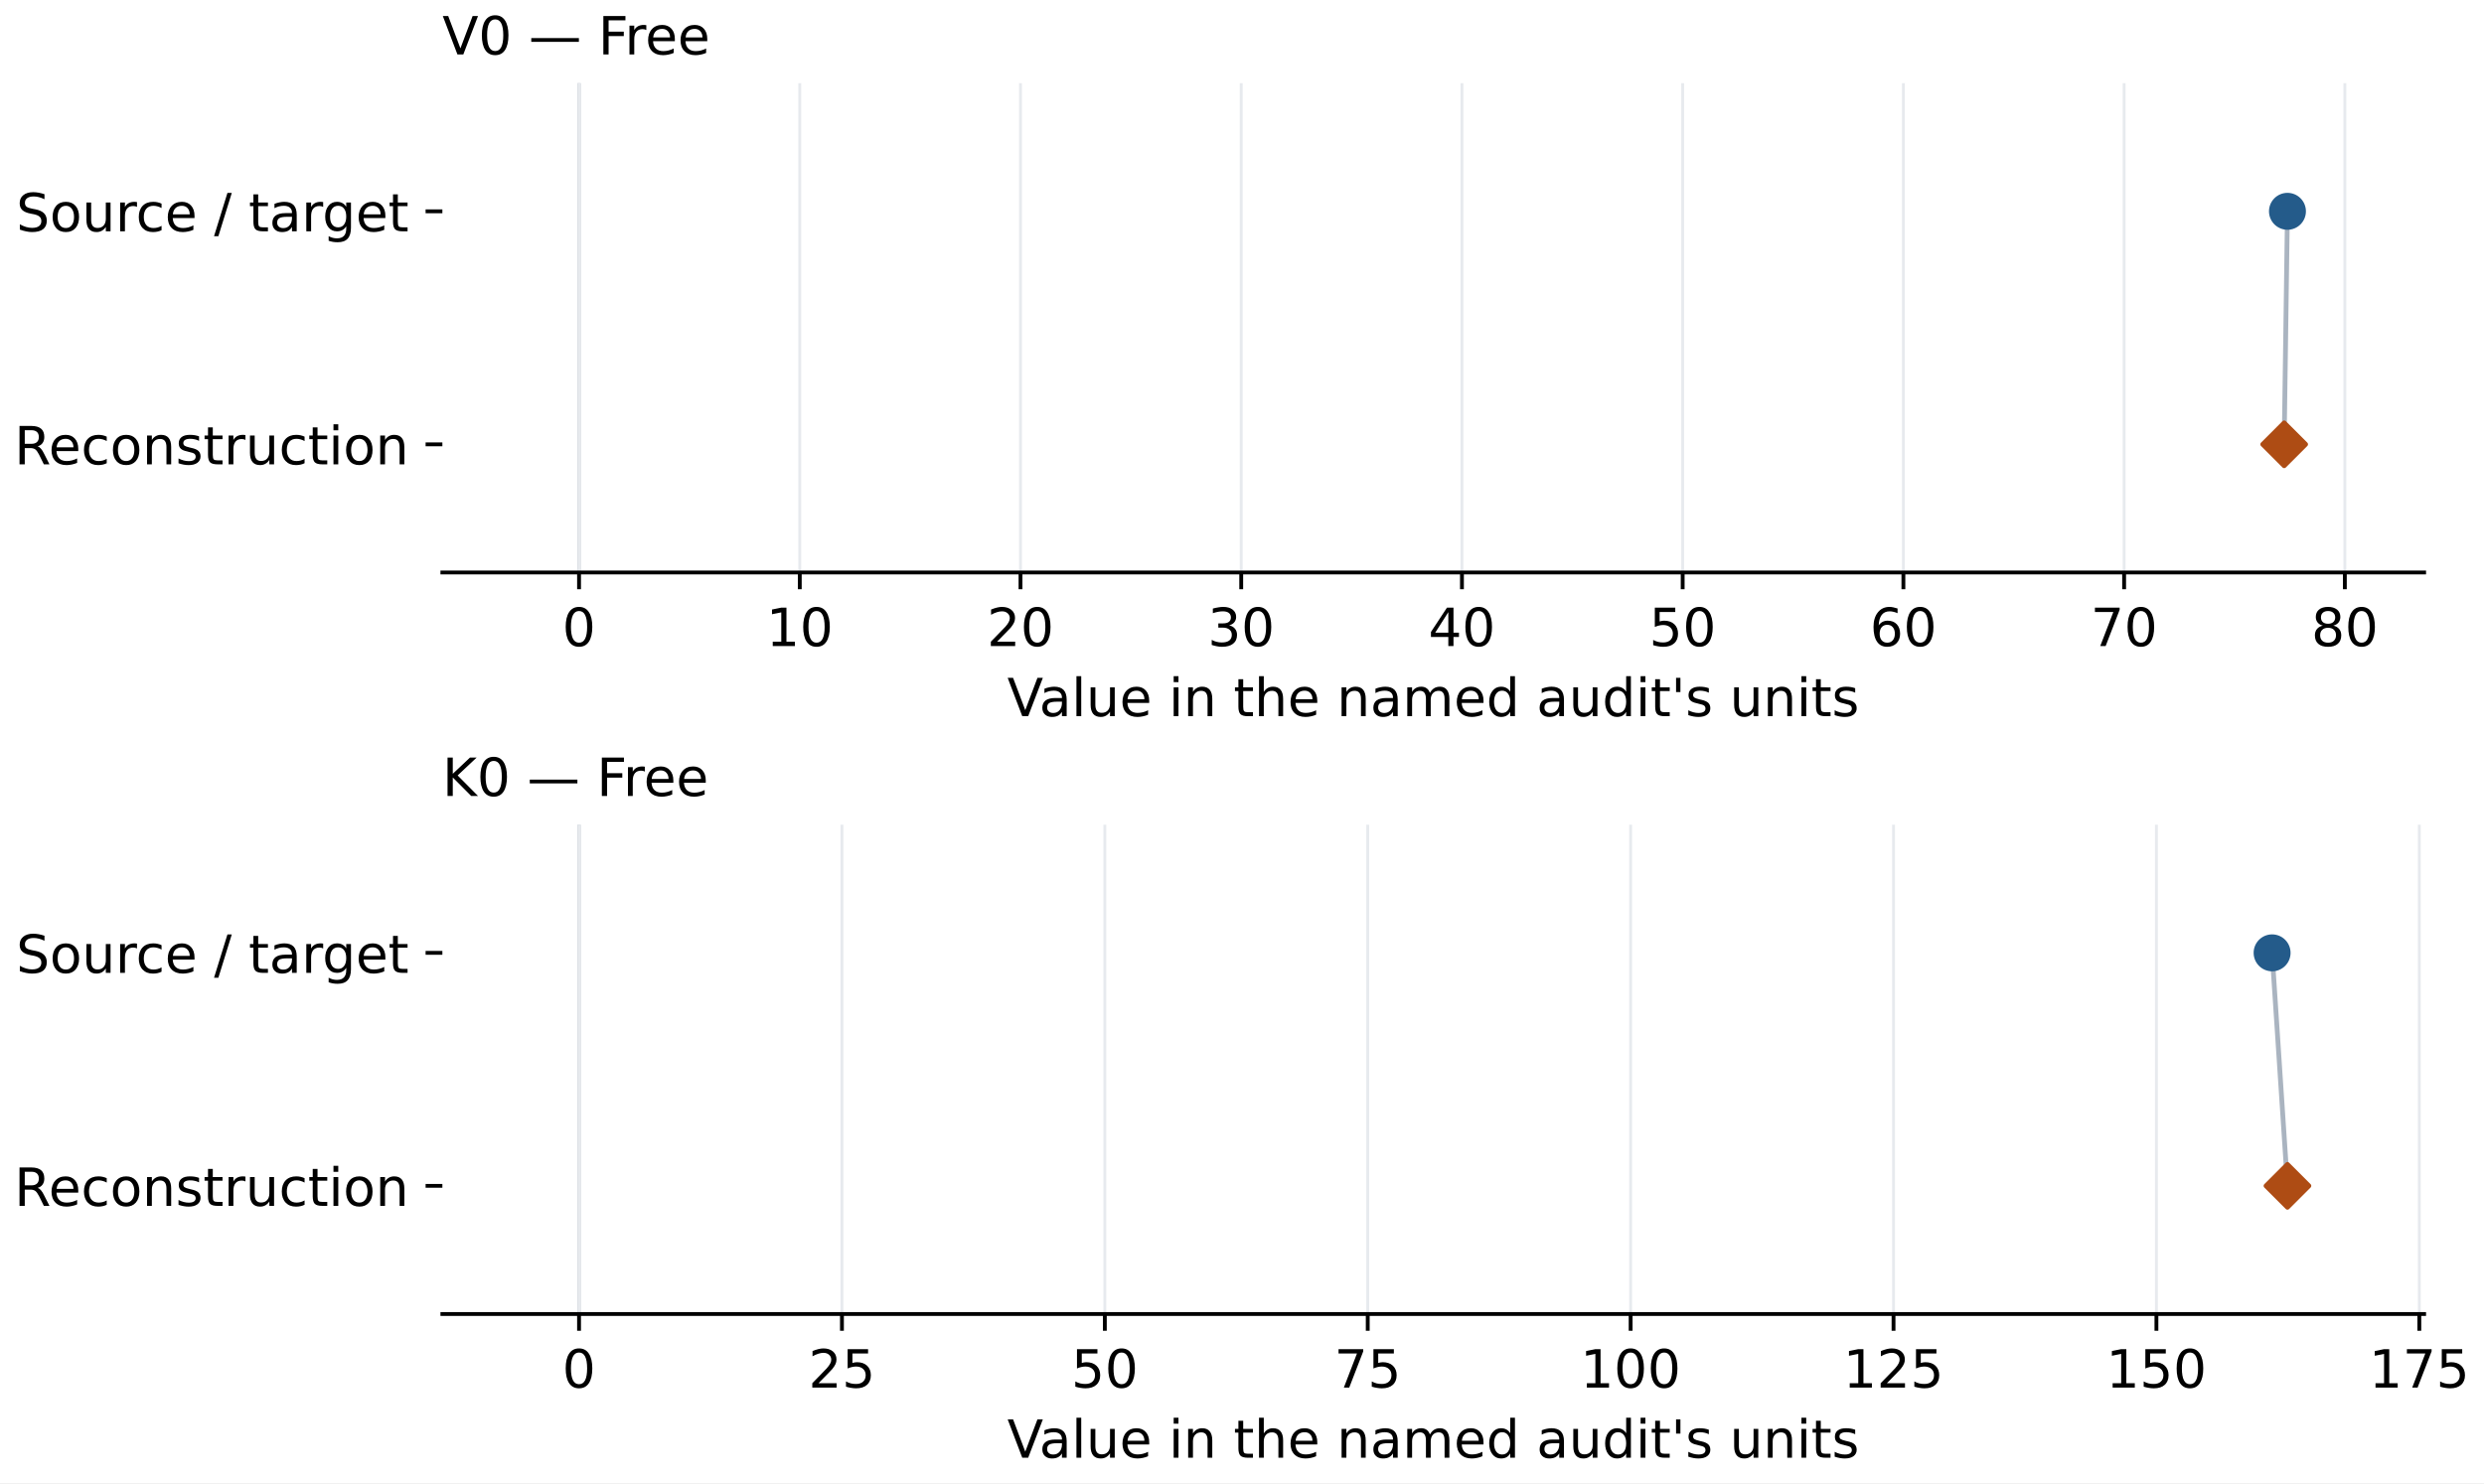
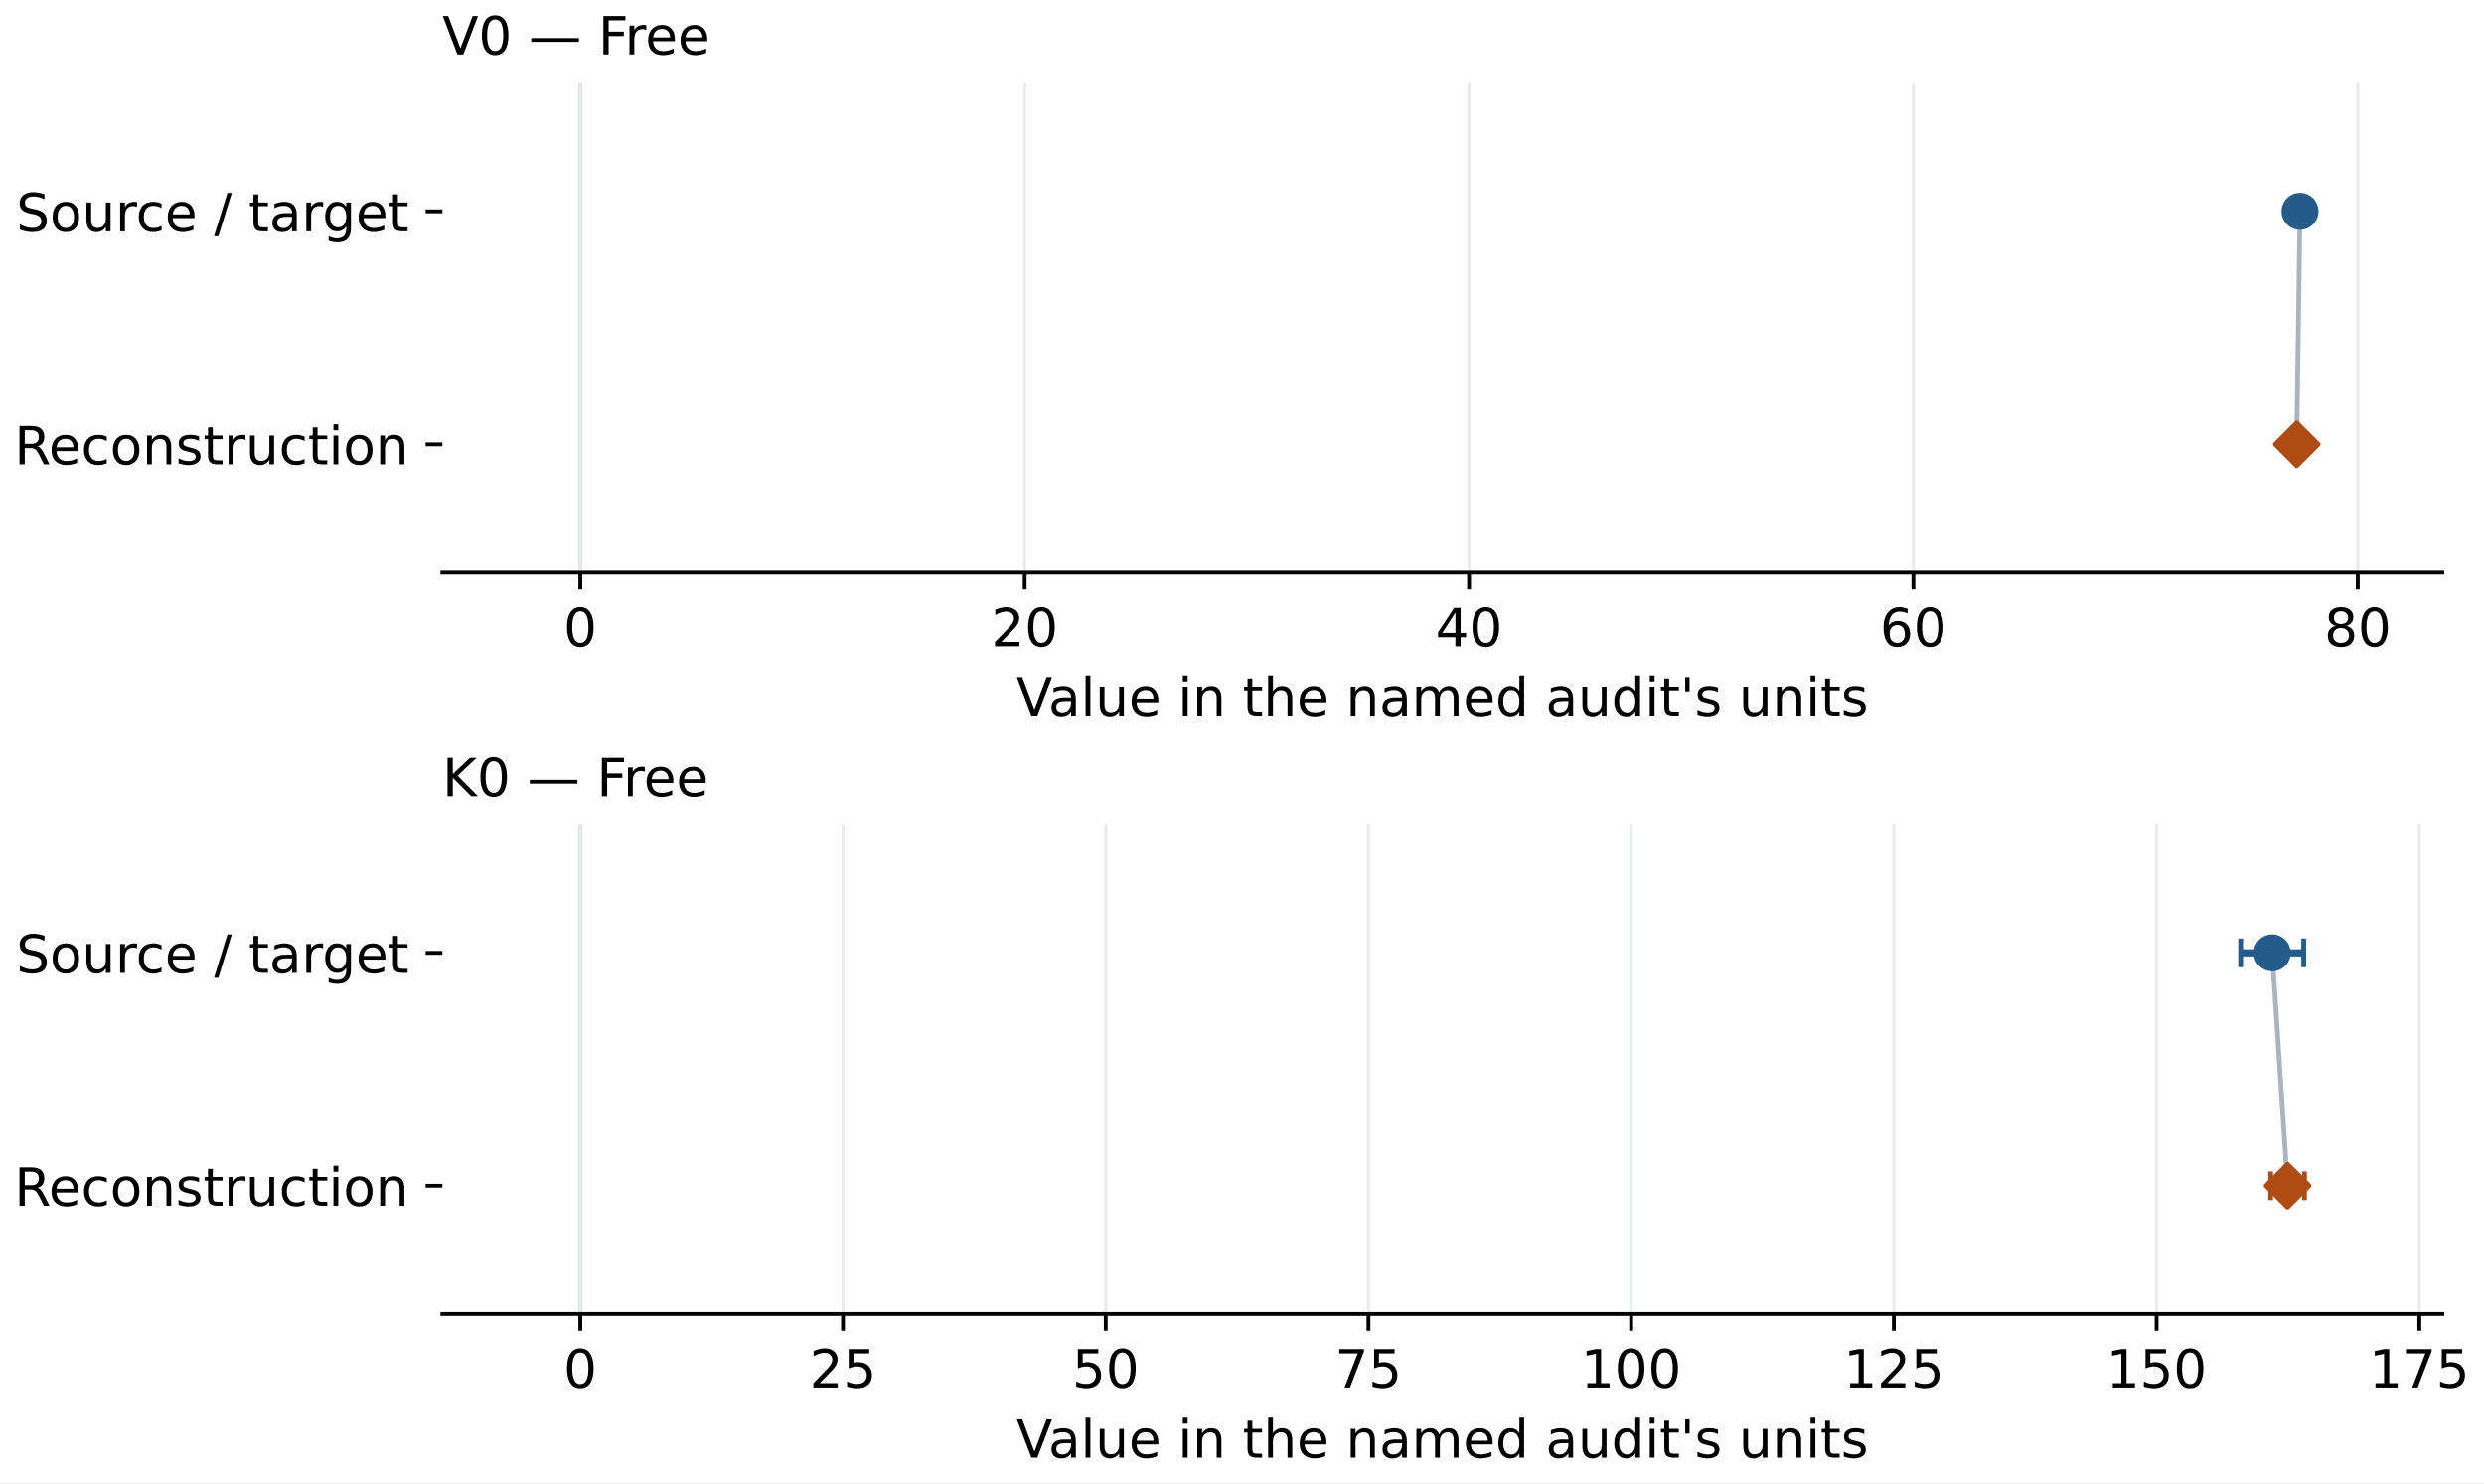
<svg xmlns="http://www.w3.org/2000/svg" xmlns:xlink="http://www.w3.org/1999/xlink" width="518.4pt" height="309.6pt" viewBox="0 0 518.4 309.6" version="1.1">
  <defs>
    <style type="text/css">*{stroke-linejoin: round; stroke-linecap: butt}</style>
  </defs>
  <g id="figure_1">
    <g id="patch_1">
      <path d="M 0 309.6 L 518.4 309.6 L 518.4 0 L 0 0 z " style="fill: #ffffff" />
    </g>
    <g id="axes_1">
      <g id="patch_2">
-         <path d="M 92.321 119.508 L 505.905 119.508 L 505.905 17.359 L 92.321 17.359 z " style="fill: #ffffff" />
+         <path d="M 92.321 119.508 L 509.715 119.508 L 509.715 17.359 L 92.321 17.359 z " style="fill: #ffffff" />
      </g>
      <g id="line2d_1">
-         <path d="M 120.845 119.508 L 120.845 17.359 " clip-path="url(#p145d389603)" style="fill: none; stroke: #c3cad2; stroke-width: 0.7; stroke-linecap: square" />
+         <path d="M 121.107 119.508 L 121.107 17.359 " clip-path="url(#p4254aa0d7e)" style="fill: none; stroke: #c3cad2; stroke-width: 0.7; stroke-linecap: square" />
      </g>
      <g id="line2d_2">
-         <path d="M 477.382 44.112 L 476.696 92.754 " clip-path="url(#p145d389603)" style="fill: none; stroke: #aab4c0; stroke-linecap: square" />
+         <path d="M 480.002 44.112 L 479.312 92.754 " clip-path="url(#p4254aa0d7e)" style="fill: none; stroke: #aab4c0; stroke-linecap: square" />
      </g>
      <g id="matplotlib.axis_1">
        <g id="xtick_1">
          <g id="line2d_3">
-             <path d="M 120.845 119.508 L 120.845 17.359 " clip-path="url(#p145d389603)" style="fill: none; stroke: #e7eaee; stroke-width: 0.6; stroke-linecap: square" />
+             <path d="M 121.107 119.508 L 121.107 17.359 " clip-path="url(#p4254aa0d7e)" style="fill: none; stroke: #e7eaee; stroke-width: 0.6; stroke-linecap: square" />
          </g>
          <g id="line2d_4">
            <defs>
              <path id="mb45e14ee2d" d="M 0 0 L 0 3.5 " style="stroke: #000000; stroke-width: 0.8" />
            </defs>
            <g>
-               <use xlink:href="#mb45e14ee2d" x="120.845" y="119.508" style="stroke: #000000; stroke-width: 0.8" />
+               <use xlink:href="#mb45e14ee2d" x="121.107" y="119.508" style="stroke: #000000; stroke-width: 0.8" />
            </g>
          </g>
          <g id="text_1">
-             <text style="font: 11px 'DejaVu Sans', Arial, sans-serif; text-anchor: middle" x="120.845" y="134.866" transform="rotate(-0 120.8445 134.8662)">0</text>
+             <text style="font: 11px 'DejaVu Sans', Arial, sans-serif; text-anchor: middle" x="121.107" y="134.866" transform="rotate(-0 121.1073 134.8662)">0</text>
          </g>
        </g>
        <g id="xtick_2">
          <g id="line2d_5">
-             <path d="M 166.909 119.508 L 166.909 17.359 " clip-path="url(#p145d389603)" style="fill: none; stroke: #e7eaee; stroke-width: 0.6; stroke-linecap: square" />
+             <path d="M 213.845 119.508 L 213.845 17.359 " clip-path="url(#p4254aa0d7e)" style="fill: none; stroke: #e7eaee; stroke-width: 0.6; stroke-linecap: square" />
          </g>
          <g id="line2d_6">
            <g>
-               <use xlink:href="#mb45e14ee2d" x="166.909" y="119.508" style="stroke: #000000; stroke-width: 0.8" />
+               <use xlink:href="#mb45e14ee2d" x="213.845" y="119.508" style="stroke: #000000; stroke-width: 0.8" />
            </g>
          </g>
          <g id="text_2">
-             <text style="font: 11px 'DejaVu Sans', Arial, sans-serif; text-anchor: middle" x="166.909" y="134.866" transform="rotate(-0 166.9088 134.8662)">10</text>
+             <text style="font: 11px 'DejaVu Sans', Arial, sans-serif; text-anchor: middle" x="213.845" y="134.866" transform="rotate(-0 213.845 134.8662)">20</text>
          </g>
        </g>
        <g id="xtick_3">
          <g id="line2d_7">
-             <path d="M 212.973 119.508 L 212.973 17.359 " clip-path="url(#p145d389603)" style="fill: none; stroke: #e7eaee; stroke-width: 0.6; stroke-linecap: square" />
+             <path d="M 306.583 119.508 L 306.583 17.359 " clip-path="url(#p4254aa0d7e)" style="fill: none; stroke: #e7eaee; stroke-width: 0.6; stroke-linecap: square" />
          </g>
          <g id="line2d_8">
            <g>
-               <use xlink:href="#mb45e14ee2d" x="212.973" y="119.508" style="stroke: #000000; stroke-width: 0.8" />
+               <use xlink:href="#mb45e14ee2d" x="306.583" y="119.508" style="stroke: #000000; stroke-width: 0.8" />
            </g>
          </g>
          <g id="text_3">
-             <text style="font: 11px 'DejaVu Sans', Arial, sans-serif; text-anchor: middle" x="212.973" y="134.866" transform="rotate(-0 212.9732 134.8662)">20</text>
+             <text style="font: 11px 'DejaVu Sans', Arial, sans-serif; text-anchor: middle" x="306.583" y="134.866" transform="rotate(-0 306.5827 134.8662)">40</text>
          </g>
        </g>
        <g id="xtick_4">
          <g id="line2d_9">
-             <path d="M 259.037 119.508 L 259.037 17.359 " clip-path="url(#p145d389603)" style="fill: none; stroke: #e7eaee; stroke-width: 0.6; stroke-linecap: square" />
+             <path d="M 399.32 119.508 L 399.32 17.359 " clip-path="url(#p4254aa0d7e)" style="fill: none; stroke: #e7eaee; stroke-width: 0.6; stroke-linecap: square" />
          </g>
          <g id="line2d_10">
            <g>
-               <use xlink:href="#mb45e14ee2d" x="259.037" y="119.508" style="stroke: #000000; stroke-width: 0.8" />
+               <use xlink:href="#mb45e14ee2d" x="399.32" y="119.508" style="stroke: #000000; stroke-width: 0.8" />
            </g>
          </g>
          <g id="text_4">
-             <text style="font: 11px 'DejaVu Sans', Arial, sans-serif; text-anchor: middle" x="259.037" y="134.866" transform="rotate(-0 259.0375 134.8662)">30</text>
+             <text style="font: 11px 'DejaVu Sans', Arial, sans-serif; text-anchor: middle" x="399.32" y="134.866" transform="rotate(-0 399.3204 134.8662)">60</text>
          </g>
        </g>
        <g id="xtick_5">
          <g id="line2d_11">
-             <path d="M 305.102 119.508 L 305.102 17.359 " clip-path="url(#p145d389603)" style="fill: none; stroke: #e7eaee; stroke-width: 0.6; stroke-linecap: square" />
+             <path d="M 492.058 119.508 L 492.058 17.359 " clip-path="url(#p4254aa0d7e)" style="fill: none; stroke: #e7eaee; stroke-width: 0.6; stroke-linecap: square" />
          </g>
          <g id="line2d_12">
            <g>
-               <use xlink:href="#mb45e14ee2d" x="305.102" y="119.508" style="stroke: #000000; stroke-width: 0.8" />
+               <use xlink:href="#mb45e14ee2d" x="492.058" y="119.508" style="stroke: #000000; stroke-width: 0.8" />
            </g>
          </g>
          <g id="text_5">
-             <text style="font: 11px 'DejaVu Sans', Arial, sans-serif; text-anchor: middle" x="305.102" y="134.866" transform="rotate(-0 305.1018 134.8662)">40</text>
-           </g>
-         </g>
-         <g id="xtick_6">
-           <g id="line2d_13">
-             <path d="M 351.166 119.508 L 351.166 17.359 " clip-path="url(#p145d389603)" style="fill: none; stroke: #e7eaee; stroke-width: 0.6; stroke-linecap: square" />
-           </g>
-           <g id="line2d_14">
-             <g>
-               <use xlink:href="#mb45e14ee2d" x="351.166" y="119.508" style="stroke: #000000; stroke-width: 0.8" />
-             </g>
-           </g>
-           <g id="text_6">
-             <text style="font: 11px 'DejaVu Sans', Arial, sans-serif; text-anchor: middle" x="351.166" y="134.866" transform="rotate(-0 351.1661 134.8662)">50</text>
-           </g>
-         </g>
-         <g id="xtick_7">
-           <g id="line2d_15">
-             <path d="M 397.23 119.508 L 397.23 17.359 " clip-path="url(#p145d389603)" style="fill: none; stroke: #e7eaee; stroke-width: 0.6; stroke-linecap: square" />
-           </g>
-           <g id="line2d_16">
-             <g>
-               <use xlink:href="#mb45e14ee2d" x="397.23" y="119.508" style="stroke: #000000; stroke-width: 0.8" />
-             </g>
-           </g>
-           <g id="text_7">
-             <text style="font: 11px 'DejaVu Sans', Arial, sans-serif; text-anchor: middle" x="397.23" y="134.866" transform="rotate(-0 397.2304 134.8662)">60</text>
-           </g>
-         </g>
-         <g id="xtick_8">
-           <g id="line2d_17">
-             <path d="M 443.295 119.508 L 443.295 17.359 " clip-path="url(#p145d389603)" style="fill: none; stroke: #e7eaee; stroke-width: 0.6; stroke-linecap: square" />
-           </g>
-           <g id="line2d_18">
-             <g>
-               <use xlink:href="#mb45e14ee2d" x="443.295" y="119.508" style="stroke: #000000; stroke-width: 0.8" />
-             </g>
-           </g>
-           <g id="text_8">
-             <text style="font: 11px 'DejaVu Sans', Arial, sans-serif; text-anchor: middle" x="443.295" y="134.866" transform="rotate(-0 443.2948 134.8662)">70</text>
-           </g>
-         </g>
-         <g id="xtick_9">
-           <g id="line2d_19">
-             <path d="M 489.359 119.508 L 489.359 17.359 " clip-path="url(#p145d389603)" style="fill: none; stroke: #e7eaee; stroke-width: 0.6; stroke-linecap: square" />
-           </g>
-           <g id="line2d_20">
-             <g>
-               <use xlink:href="#mb45e14ee2d" x="489.359" y="119.508" style="stroke: #000000; stroke-width: 0.8" />
-             </g>
-           </g>
-           <g id="text_9">
-             <text style="font: 11px 'DejaVu Sans', Arial, sans-serif; text-anchor: middle" x="489.359" y="134.866" transform="rotate(-0 489.3591 134.8662)">80</text>
-           </g>
-         </g>
-         <g id="text_10">
-           <text style="font: 11px 'DejaVu Sans', Arial, sans-serif; text-anchor: middle" x="299.113" y="149.512" transform="rotate(-0 299.1134 149.5121)">Value in the named audit's units</text>
+             <text style="font: 11px 'DejaVu Sans', Arial, sans-serif; text-anchor: middle" x="492.058" y="134.866" transform="rotate(-0 492.0581 134.8662)">80</text>
+           </g>
+         </g>
+         <g id="text_6">
+           <text style="font: 11px 'DejaVu Sans', Arial, sans-serif; text-anchor: middle" x="301.018" y="149.512" transform="rotate(-0 301.0184 149.5121)">Value in the named audit's units</text>
        </g>
      </g>
      <g id="matplotlib.axis_2">
        <g id="ytick_1">
-           <g id="line2d_21">
+           <g id="line2d_13">
            <defs>
              <path id="m7f30f8d901" d="M 0 0 L -3.5 0 " style="stroke: #000000; stroke-width: 0.8" />
            </defs>
            <g>
              <use xlink:href="#m7f30f8d901" x="92.321" y="92.754" style="stroke: #000000; stroke-width: 0.8" />
            </g>
          </g>
-           <g id="text_11">
+           <g id="text_7">
            <text style="font: 11px 'DejaVu Sans', Arial, sans-serif; text-anchor: end" x="85.321" y="96.934" transform="rotate(-0 85.32149 96.93362)">Reconstruction</text>
          </g>
        </g>
        <g id="ytick_2">
-           <g id="line2d_22">
+           <g id="line2d_14">
            <g>
              <use xlink:href="#m7f30f8d901" x="92.321" y="44.112" style="stroke: #000000; stroke-width: 0.8" />
            </g>
          </g>
-           <g id="text_12">
+           <g id="text_8">
            <text style="font: 11px 'DejaVu Sans', Arial, sans-serif; text-anchor: end" x="85.321" y="48.291" transform="rotate(-0 85.32149 48.29107)">Source / target</text>
          </g>
        </g>
      </g>
      <g id="PathCollection_1">
        <defs>
          <path id="m5b1aaaca44" d="M 0 3.354 C 0.89 3.354 1.743 3.001 2.372 2.372 C 3.001 1.743 3.354 0.89 3.354 0 C 3.354 -0.89 3.001 -1.743 2.372 -2.372 C 1.743 -3.001 0.89 -3.354 0 -3.354 C -0.89 -3.354 -1.743 -3.001 -2.372 -2.372 C -3.001 -1.743 -3.354 -0.89 -3.354 0 C -3.354 0.89 -3.001 1.743 -2.372 2.372 C -1.743 3.001 -0.89 3.354 0 3.354 z " style="stroke: #245b8a" />
        </defs>
-         <g clip-path="url(#p145d389603)">
-           <use xlink:href="#m5b1aaaca44" x="477.382" y="44.112" style="fill: #245b8a; stroke: #245b8a" />
+         <g clip-path="url(#p4254aa0d7e)">
+           <use xlink:href="#m5b1aaaca44" x="480.002" y="44.112" style="fill: #245b8a; stroke: #245b8a" />
        </g>
      </g>
      <g id="PathCollection_2">
        <defs>
          <path id="m79c71298e6" d="M -0 4.472 L 4.472 0 L 0 -4.472 L -4.472 -0 z " style="stroke: #ae4c14" />
        </defs>
-         <g clip-path="url(#p145d389603)">
-           <use xlink:href="#m79c71298e6" x="476.696" y="92.754" style="fill: #ae4c14; stroke: #ae4c14" />
+         <g clip-path="url(#p4254aa0d7e)">
+           <use xlink:href="#m79c71298e6" x="479.312" y="92.754" style="fill: #ae4c14; stroke: #ae4c14" />
+         </g>
+       </g>
+       <g id="LineCollection_1">
+         <path d="M 479.075 44.112 L 480.93 44.112 " clip-path="url(#p4254aa0d7e)" style="fill: none; stroke: #245b8a; stroke-width: 1.5" />
+       </g>
+       <g id="line2d_15">
+         <defs>
+           <path id="m002537e231" d="M 0 3 L 0 -3 " style="stroke: #245b8a" />
+         </defs>
+         <g clip-path="url(#p4254aa0d7e)">
+           <use xlink:href="#m002537e231" x="479.075" y="44.112" style="fill: #245b8a; stroke: #245b8a" />
+         </g>
+       </g>
+       <g id="line2d_16">
+         <g clip-path="url(#p4254aa0d7e)">
+           <use xlink:href="#m002537e231" x="480.93" y="44.112" style="fill: #245b8a; stroke: #245b8a" />
+         </g>
+       </g>
+       <g id="LineCollection_2">
+         <path d="M 478.816 92.754 L 479.807 92.754 " clip-path="url(#p4254aa0d7e)" style="fill: none; stroke: #ae4c14; stroke-width: 1.5" />
+       </g>
+       <g id="line2d_17">
+         <defs>
+           <path id="m3def4cd5cd" d="M 0 3 L 0 -3 " style="stroke: #ae4c14" />
+         </defs>
+         <g clip-path="url(#p4254aa0d7e)">
+           <use xlink:href="#m3def4cd5cd" x="478.816" y="92.754" style="fill: #ae4c14; stroke: #ae4c14" />
+         </g>
+       </g>
+       <g id="line2d_18">
+         <g clip-path="url(#p4254aa0d7e)">
+           <use xlink:href="#m3def4cd5cd" x="479.807" y="92.754" style="fill: #ae4c14; stroke: #ae4c14" />
        </g>
      </g>
      <g id="patch_3">
-         <path d="M 92.321 119.508 L 505.905 119.508 " style="fill: none; stroke: #000000; stroke-width: 0.8; stroke-linejoin: miter; stroke-linecap: square" />
-       </g>
-       <g id="text_13">
+         <path d="M 92.321 119.508 L 509.715 119.508 " style="fill: none; stroke: #000000; stroke-width: 0.8; stroke-linejoin: miter; stroke-linecap: square" />
+       </g>
+       <g id="text_9">
        <text style="font: 11px 'DejaVu Sans', Arial, sans-serif; text-anchor: start" x="92.321" y="11.359" transform="rotate(-0 92.32149 11.35852)">V0 — Free</text>
      </g>
    </g>
    <g id="axes_2">
      <g id="patch_4">
-         <path d="M 92.321 274.308 L 505.905 274.308 L 505.905 172.159 L 92.321 172.159 z " style="fill: #ffffff" />
-       </g>
-       <g id="line2d_23">
-         <path d="M 120.845 274.308 L 120.845 172.159 " clip-path="url(#pa304141368)" style="fill: none; stroke: #c3cad2; stroke-width: 0.7; stroke-linecap: square" />
-       </g>
-       <g id="line2d_24">
-         <path d="M 474.177 198.912 L 477.382 247.554 " clip-path="url(#pa304141368)" style="fill: none; stroke: #aab4c0; stroke-linecap: square" />
+         <path d="M 92.321 274.308 L 509.715 274.308 L 509.715 172.159 L 92.321 172.159 z " style="fill: #ffffff" />
+       </g>
+       <g id="line2d_19">
+         <path d="M 121.107 274.308 L 121.107 172.159 " clip-path="url(#pf29c6a6ca1)" style="fill: none; stroke: #c3cad2; stroke-width: 0.7; stroke-linecap: square" />
+       </g>
+       <g id="line2d_20">
+         <path d="M 474.196 198.912 L 477.399 247.554 " clip-path="url(#pf29c6a6ca1)" style="fill: none; stroke: #aab4c0; stroke-linecap: square" />
      </g>
      <g id="matplotlib.axis_3">
+         <g id="xtick_6">
+           <g id="line2d_21">
+             <path d="M 121.107 274.308 L 121.107 172.159 " clip-path="url(#pf29c6a6ca1)" style="fill: none; stroke: #e7eaee; stroke-width: 0.6; stroke-linecap: square" />
+           </g>
+           <g id="line2d_22">
+             <g>
+               <use xlink:href="#mb45e14ee2d" x="121.107" y="274.308" style="stroke: #000000; stroke-width: 0.8" />
+             </g>
+           </g>
+           <g id="text_10">
+             <text style="font: 11px 'DejaVu Sans', Arial, sans-serif; text-anchor: middle" x="121.107" y="289.666" transform="rotate(-0 121.1073 289.6662)">0</text>
+           </g>
+         </g>
+         <g id="xtick_7">
+           <g id="line2d_23">
+             <path d="M 175.935 274.308 L 175.935 172.159 " clip-path="url(#pf29c6a6ca1)" style="fill: none; stroke: #e7eaee; stroke-width: 0.6; stroke-linecap: square" />
+           </g>
+           <g id="line2d_24">
+             <g>
+               <use xlink:href="#mb45e14ee2d" x="175.935" y="274.308" style="stroke: #000000; stroke-width: 0.8" />
+             </g>
+           </g>
+           <g id="text_11">
+             <text style="font: 11px 'DejaVu Sans', Arial, sans-serif; text-anchor: middle" x="175.935" y="289.666" transform="rotate(-0 175.9347 289.6662)">25</text>
+           </g>
+         </g>
+         <g id="xtick_8">
+           <g id="line2d_25">
+             <path d="M 230.762 274.308 L 230.762 172.159 " clip-path="url(#pf29c6a6ca1)" style="fill: none; stroke: #e7eaee; stroke-width: 0.6; stroke-linecap: square" />
+           </g>
+           <g id="line2d_26">
+             <g>
+               <use xlink:href="#mb45e14ee2d" x="230.762" y="274.308" style="stroke: #000000; stroke-width: 0.8" />
+             </g>
+           </g>
+           <g id="text_12">
+             <text style="font: 11px 'DejaVu Sans', Arial, sans-serif; text-anchor: middle" x="230.762" y="289.666" transform="rotate(-0 230.7622 289.6662)">50</text>
+           </g>
+         </g>
+         <g id="xtick_9">
+           <g id="line2d_27">
+             <path d="M 285.59 274.308 L 285.59 172.159 " clip-path="url(#pf29c6a6ca1)" style="fill: none; stroke: #e7eaee; stroke-width: 0.6; stroke-linecap: square" />
+           </g>
+           <g id="line2d_28">
+             <g>
+               <use xlink:href="#mb45e14ee2d" x="285.59" y="274.308" style="stroke: #000000; stroke-width: 0.8" />
+             </g>
+           </g>
+           <g id="text_13">
+             <text style="font: 11px 'DejaVu Sans', Arial, sans-serif; text-anchor: middle" x="285.59" y="289.666" transform="rotate(-0 285.5897 289.6662)">75</text>
+           </g>
+         </g>
        <g id="xtick_10">
-           <g id="line2d_25">
-             <path d="M 120.845 274.308 L 120.845 172.159 " clip-path="url(#pa304141368)" style="fill: none; stroke: #e7eaee; stroke-width: 0.6; stroke-linecap: square" />
-           </g>
-           <g id="line2d_26">
-             <g>
-               <use xlink:href="#mb45e14ee2d" x="120.845" y="274.308" style="stroke: #000000; stroke-width: 0.8" />
+           <g id="line2d_29">
+             <path d="M 340.417 274.308 L 340.417 172.159 " clip-path="url(#pf29c6a6ca1)" style="fill: none; stroke: #e7eaee; stroke-width: 0.6; stroke-linecap: square" />
+           </g>
+           <g id="line2d_30">
+             <g>
+               <use xlink:href="#mb45e14ee2d" x="340.417" y="274.308" style="stroke: #000000; stroke-width: 0.8" />
            </g>
          </g>
          <g id="text_14">
-             <text style="font: 11px 'DejaVu Sans', Arial, sans-serif; text-anchor: middle" x="120.845" y="289.666" transform="rotate(-0 120.8445 289.6662)">0</text>
+             <text style="font: 11px 'DejaVu Sans', Arial, sans-serif; text-anchor: middle" x="340.417" y="289.666" transform="rotate(-0 340.4172 289.6662)">100</text>
          </g>
        </g>
        <g id="xtick_11">
-           <g id="line2d_27">
-             <path d="M 175.71 274.308 L 175.71 172.159 " clip-path="url(#pa304141368)" style="fill: none; stroke: #e7eaee; stroke-width: 0.6; stroke-linecap: square" />
-           </g>
-           <g id="line2d_28">
-             <g>
-               <use xlink:href="#mb45e14ee2d" x="175.71" y="274.308" style="stroke: #000000; stroke-width: 0.8" />
+           <g id="line2d_31">
+             <path d="M 395.245 274.308 L 395.245 172.159 " clip-path="url(#pf29c6a6ca1)" style="fill: none; stroke: #e7eaee; stroke-width: 0.6; stroke-linecap: square" />
+           </g>
+           <g id="line2d_32">
+             <g>
+               <use xlink:href="#mb45e14ee2d" x="395.245" y="274.308" style="stroke: #000000; stroke-width: 0.8" />
            </g>
          </g>
          <g id="text_15">
-             <text style="font: 11px 'DejaVu Sans', Arial, sans-serif; text-anchor: middle" x="175.71" y="289.666" transform="rotate(-0 175.7098 289.6662)">25</text>
+             <text style="font: 11px 'DejaVu Sans', Arial, sans-serif; text-anchor: middle" x="395.245" y="289.666" transform="rotate(-0 395.2446 289.6662)">125</text>
          </g>
        </g>
        <g id="xtick_12">
-           <g id="line2d_29">
-             <path d="M 230.575 274.308 L 230.575 172.159 " clip-path="url(#pa304141368)" style="fill: none; stroke: #e7eaee; stroke-width: 0.6; stroke-linecap: square" />
-           </g>
-           <g id="line2d_30">
-             <g>
-               <use xlink:href="#mb45e14ee2d" x="230.575" y="274.308" style="stroke: #000000; stroke-width: 0.8" />
+           <g id="line2d_33">
+             <path d="M 450.072 274.308 L 450.072 172.159 " clip-path="url(#pf29c6a6ca1)" style="fill: none; stroke: #e7eaee; stroke-width: 0.6; stroke-linecap: square" />
+           </g>
+           <g id="line2d_34">
+             <g>
+               <use xlink:href="#mb45e14ee2d" x="450.072" y="274.308" style="stroke: #000000; stroke-width: 0.8" />
            </g>
          </g>
          <g id="text_16">
-             <text style="font: 11px 'DejaVu Sans', Arial, sans-serif; text-anchor: middle" x="230.575" y="289.666" transform="rotate(-0 230.5751 289.6662)">50</text>
+             <text style="font: 11px 'DejaVu Sans', Arial, sans-serif; text-anchor: middle" x="450.072" y="289.666" transform="rotate(-0 450.0721 289.6662)">150</text>
          </g>
        </g>
        <g id="xtick_13">
-           <g id="line2d_31">
-             <path d="M 285.44 274.308 L 285.44 172.159 " clip-path="url(#pa304141368)" style="fill: none; stroke: #e7eaee; stroke-width: 0.6; stroke-linecap: square" />
-           </g>
-           <g id="line2d_32">
-             <g>
-               <use xlink:href="#mb45e14ee2d" x="285.44" y="274.308" style="stroke: #000000; stroke-width: 0.8" />
+           <g id="line2d_35">
+             <path d="M 504.9 274.308 L 504.9 172.159 " clip-path="url(#pf29c6a6ca1)" style="fill: none; stroke: #e7eaee; stroke-width: 0.6; stroke-linecap: square" />
+           </g>
+           <g id="line2d_36">
+             <g>
+               <use xlink:href="#mb45e14ee2d" x="504.9" y="274.308" style="stroke: #000000; stroke-width: 0.8" />
            </g>
          </g>
          <g id="text_17">
-             <text style="font: 11px 'DejaVu Sans', Arial, sans-serif; text-anchor: middle" x="285.44" y="289.666" transform="rotate(-0 285.4404 289.6662)">75</text>
-           </g>
-         </g>
-         <g id="xtick_14">
-           <g id="line2d_33">
-             <path d="M 340.306 274.308 L 340.306 172.159 " clip-path="url(#pa304141368)" style="fill: none; stroke: #e7eaee; stroke-width: 0.6; stroke-linecap: square" />
-           </g>
-           <g id="line2d_34">
-             <g>
-               <use xlink:href="#mb45e14ee2d" x="340.306" y="274.308" style="stroke: #000000; stroke-width: 0.8" />
-             </g>
-           </g>
-           <g id="text_18">
-             <text style="font: 11px 'DejaVu Sans', Arial, sans-serif; text-anchor: middle" x="340.306" y="289.666" transform="rotate(-0 340.3057 289.6662)">100</text>
-           </g>
-         </g>
-         <g id="xtick_15">
-           <g id="line2d_35">
-             <path d="M 395.171 274.308 L 395.171 172.159 " clip-path="url(#pa304141368)" style="fill: none; stroke: #e7eaee; stroke-width: 0.6; stroke-linecap: square" />
-           </g>
-           <g id="line2d_36">
-             <g>
-               <use xlink:href="#mb45e14ee2d" x="395.171" y="274.308" style="stroke: #000000; stroke-width: 0.8" />
-             </g>
-           </g>
-           <g id="text_19">
-             <text style="font: 11px 'DejaVu Sans', Arial, sans-serif; text-anchor: middle" x="395.171" y="289.666" transform="rotate(-0 395.171 289.6662)">125</text>
-           </g>
-         </g>
-         <g id="xtick_16">
-           <g id="line2d_37">
-             <path d="M 450.036 274.308 L 450.036 172.159 " clip-path="url(#pa304141368)" style="fill: none; stroke: #e7eaee; stroke-width: 0.6; stroke-linecap: square" />
-           </g>
-           <g id="line2d_38">
-             <g>
-               <use xlink:href="#mb45e14ee2d" x="450.036" y="274.308" style="stroke: #000000; stroke-width: 0.8" />
-             </g>
-           </g>
-           <g id="text_20">
-             <text style="font: 11px 'DejaVu Sans', Arial, sans-serif; text-anchor: middle" x="450.036" y="289.666" transform="rotate(-0 450.0363 289.6662)">150</text>
-           </g>
-         </g>
-         <g id="xtick_17">
-           <g id="line2d_39">
-             <path d="M 504.902 274.308 L 504.902 172.159 " clip-path="url(#pa304141368)" style="fill: none; stroke: #e7eaee; stroke-width: 0.6; stroke-linecap: square" />
-           </g>
-           <g id="line2d_40">
-             <g>
-               <use xlink:href="#mb45e14ee2d" x="504.902" y="274.308" style="stroke: #000000; stroke-width: 0.8" />
-             </g>
-           </g>
-           <g id="text_21">
-             <text style="font: 11px 'DejaVu Sans', Arial, sans-serif; text-anchor: middle" x="504.902" y="289.666" transform="rotate(-0 504.9016 289.6662)">175</text>
-           </g>
-         </g>
-         <g id="text_22">
-           <text style="font: 11px 'DejaVu Sans', Arial, sans-serif; text-anchor: middle" x="299.113" y="304.312" transform="rotate(-0 299.1134 304.3121)">Value in the named audit's units</text>
+             <text style="font: 11px 'DejaVu Sans', Arial, sans-serif; text-anchor: middle" x="504.9" y="289.666" transform="rotate(-0 504.8996 289.6662)">175</text>
+           </g>
+         </g>
+         <g id="text_18">
+           <text style="font: 11px 'DejaVu Sans', Arial, sans-serif; text-anchor: middle" x="301.018" y="304.312" transform="rotate(-0 301.0184 304.3121)">Value in the named audit's units</text>
        </g>
      </g>
      <g id="matplotlib.axis_4">
        <g id="ytick_3">
-           <g id="line2d_41">
+           <g id="line2d_37">
            <g>
              <use xlink:href="#m7f30f8d901" x="92.321" y="247.554" style="stroke: #000000; stroke-width: 0.8" />
            </g>
          </g>
-           <g id="text_23">
+           <g id="text_19">
            <text style="font: 11px 'DejaVu Sans', Arial, sans-serif; text-anchor: end" x="85.321" y="251.734" transform="rotate(-0 85.32149 251.7336)">Reconstruction</text>
          </g>
        </g>
        <g id="ytick_4">
-           <g id="line2d_42">
+           <g id="line2d_38">
            <g>
              <use xlink:href="#m7f30f8d901" x="92.321" y="198.912" style="stroke: #000000; stroke-width: 0.8" />
            </g>
          </g>
-           <g id="text_24">
+           <g id="text_20">
            <text style="font: 11px 'DejaVu Sans', Arial, sans-serif; text-anchor: end" x="85.321" y="203.091" transform="rotate(-0 85.32149 203.0911)">Source / target</text>
          </g>
        </g>
      </g>
      <g id="PathCollection_3">
-         <g clip-path="url(#pa304141368)">
-           <use xlink:href="#m5b1aaaca44" x="474.177" y="198.912" style="fill: #245b8a; stroke: #245b8a" />
+         <g clip-path="url(#pf29c6a6ca1)">
+           <use xlink:href="#m5b1aaaca44" x="474.196" y="198.912" style="fill: #245b8a; stroke: #245b8a" />
        </g>
      </g>
      <g id="PathCollection_4">
-         <g clip-path="url(#pa304141368)">
-           <use xlink:href="#m79c71298e6" x="477.382" y="247.554" style="fill: #ae4c14; stroke: #ae4c14" />
+         <g clip-path="url(#pf29c6a6ca1)">
+           <use xlink:href="#m79c71298e6" x="477.399" y="247.554" style="fill: #ae4c14; stroke: #ae4c14" />
+         </g>
+       </g>
+       <g id="LineCollection_3">
+         <path d="M 467.617 198.912 L 480.775 198.912 " clip-path="url(#pf29c6a6ca1)" style="fill: none; stroke: #245b8a; stroke-width: 1.5" />
+       </g>
+       <g id="line2d_39">
+         <g clip-path="url(#pf29c6a6ca1)">
+           <use xlink:href="#m002537e231" x="467.617" y="198.912" style="fill: #245b8a; stroke: #245b8a" />
+         </g>
+       </g>
+       <g id="line2d_40">
+         <g clip-path="url(#pf29c6a6ca1)">
+           <use xlink:href="#m002537e231" x="480.775" y="198.912" style="fill: #245b8a; stroke: #245b8a" />
+         </g>
+       </g>
+       <g id="LineCollection_4">
+         <path d="M 473.869 247.554 L 480.93 247.554 " clip-path="url(#pf29c6a6ca1)" style="fill: none; stroke: #ae4c14; stroke-width: 1.5" />
+       </g>
+       <g id="line2d_41">
+         <g clip-path="url(#pf29c6a6ca1)">
+           <use xlink:href="#m3def4cd5cd" x="473.869" y="247.554" style="fill: #ae4c14; stroke: #ae4c14" />
+         </g>
+       </g>
+       <g id="line2d_42">
+         <g clip-path="url(#pf29c6a6ca1)">
+           <use xlink:href="#m3def4cd5cd" x="480.93" y="247.554" style="fill: #ae4c14; stroke: #ae4c14" />
        </g>
      </g>
      <g id="patch_5">
-         <path d="M 92.321 274.308 L 505.905 274.308 " style="fill: none; stroke: #000000; stroke-width: 0.8; stroke-linejoin: miter; stroke-linecap: square" />
-       </g>
-       <g id="text_25">
+         <path d="M 92.321 274.308 L 509.715 274.308 " style="fill: none; stroke: #000000; stroke-width: 0.8; stroke-linejoin: miter; stroke-linecap: square" />
+       </g>
+       <g id="text_21">
        <text style="font: 11px 'DejaVu Sans', Arial, sans-serif; text-anchor: start" x="92.321" y="166.159" transform="rotate(-0 92.32149 166.1585)">K0 — Free</text>
      </g>
    </g>
  </g>
  <defs>
-     <clipPath id="p145d389603">
-       <rect x="92.321" y="17.359" width="413.584" height="102.149" />
+     <clipPath id="p4254aa0d7e">
+       <rect x="92.321" y="17.359" width="417.394" height="102.149" />
    </clipPath>
-     <clipPath id="pa304141368">
-       <rect x="92.321" y="172.159" width="413.584" height="102.149" />
+     <clipPath id="pf29c6a6ca1">
+       <rect x="92.321" y="172.159" width="417.394" height="102.149" />
    </clipPath>
  </defs>
</svg>
